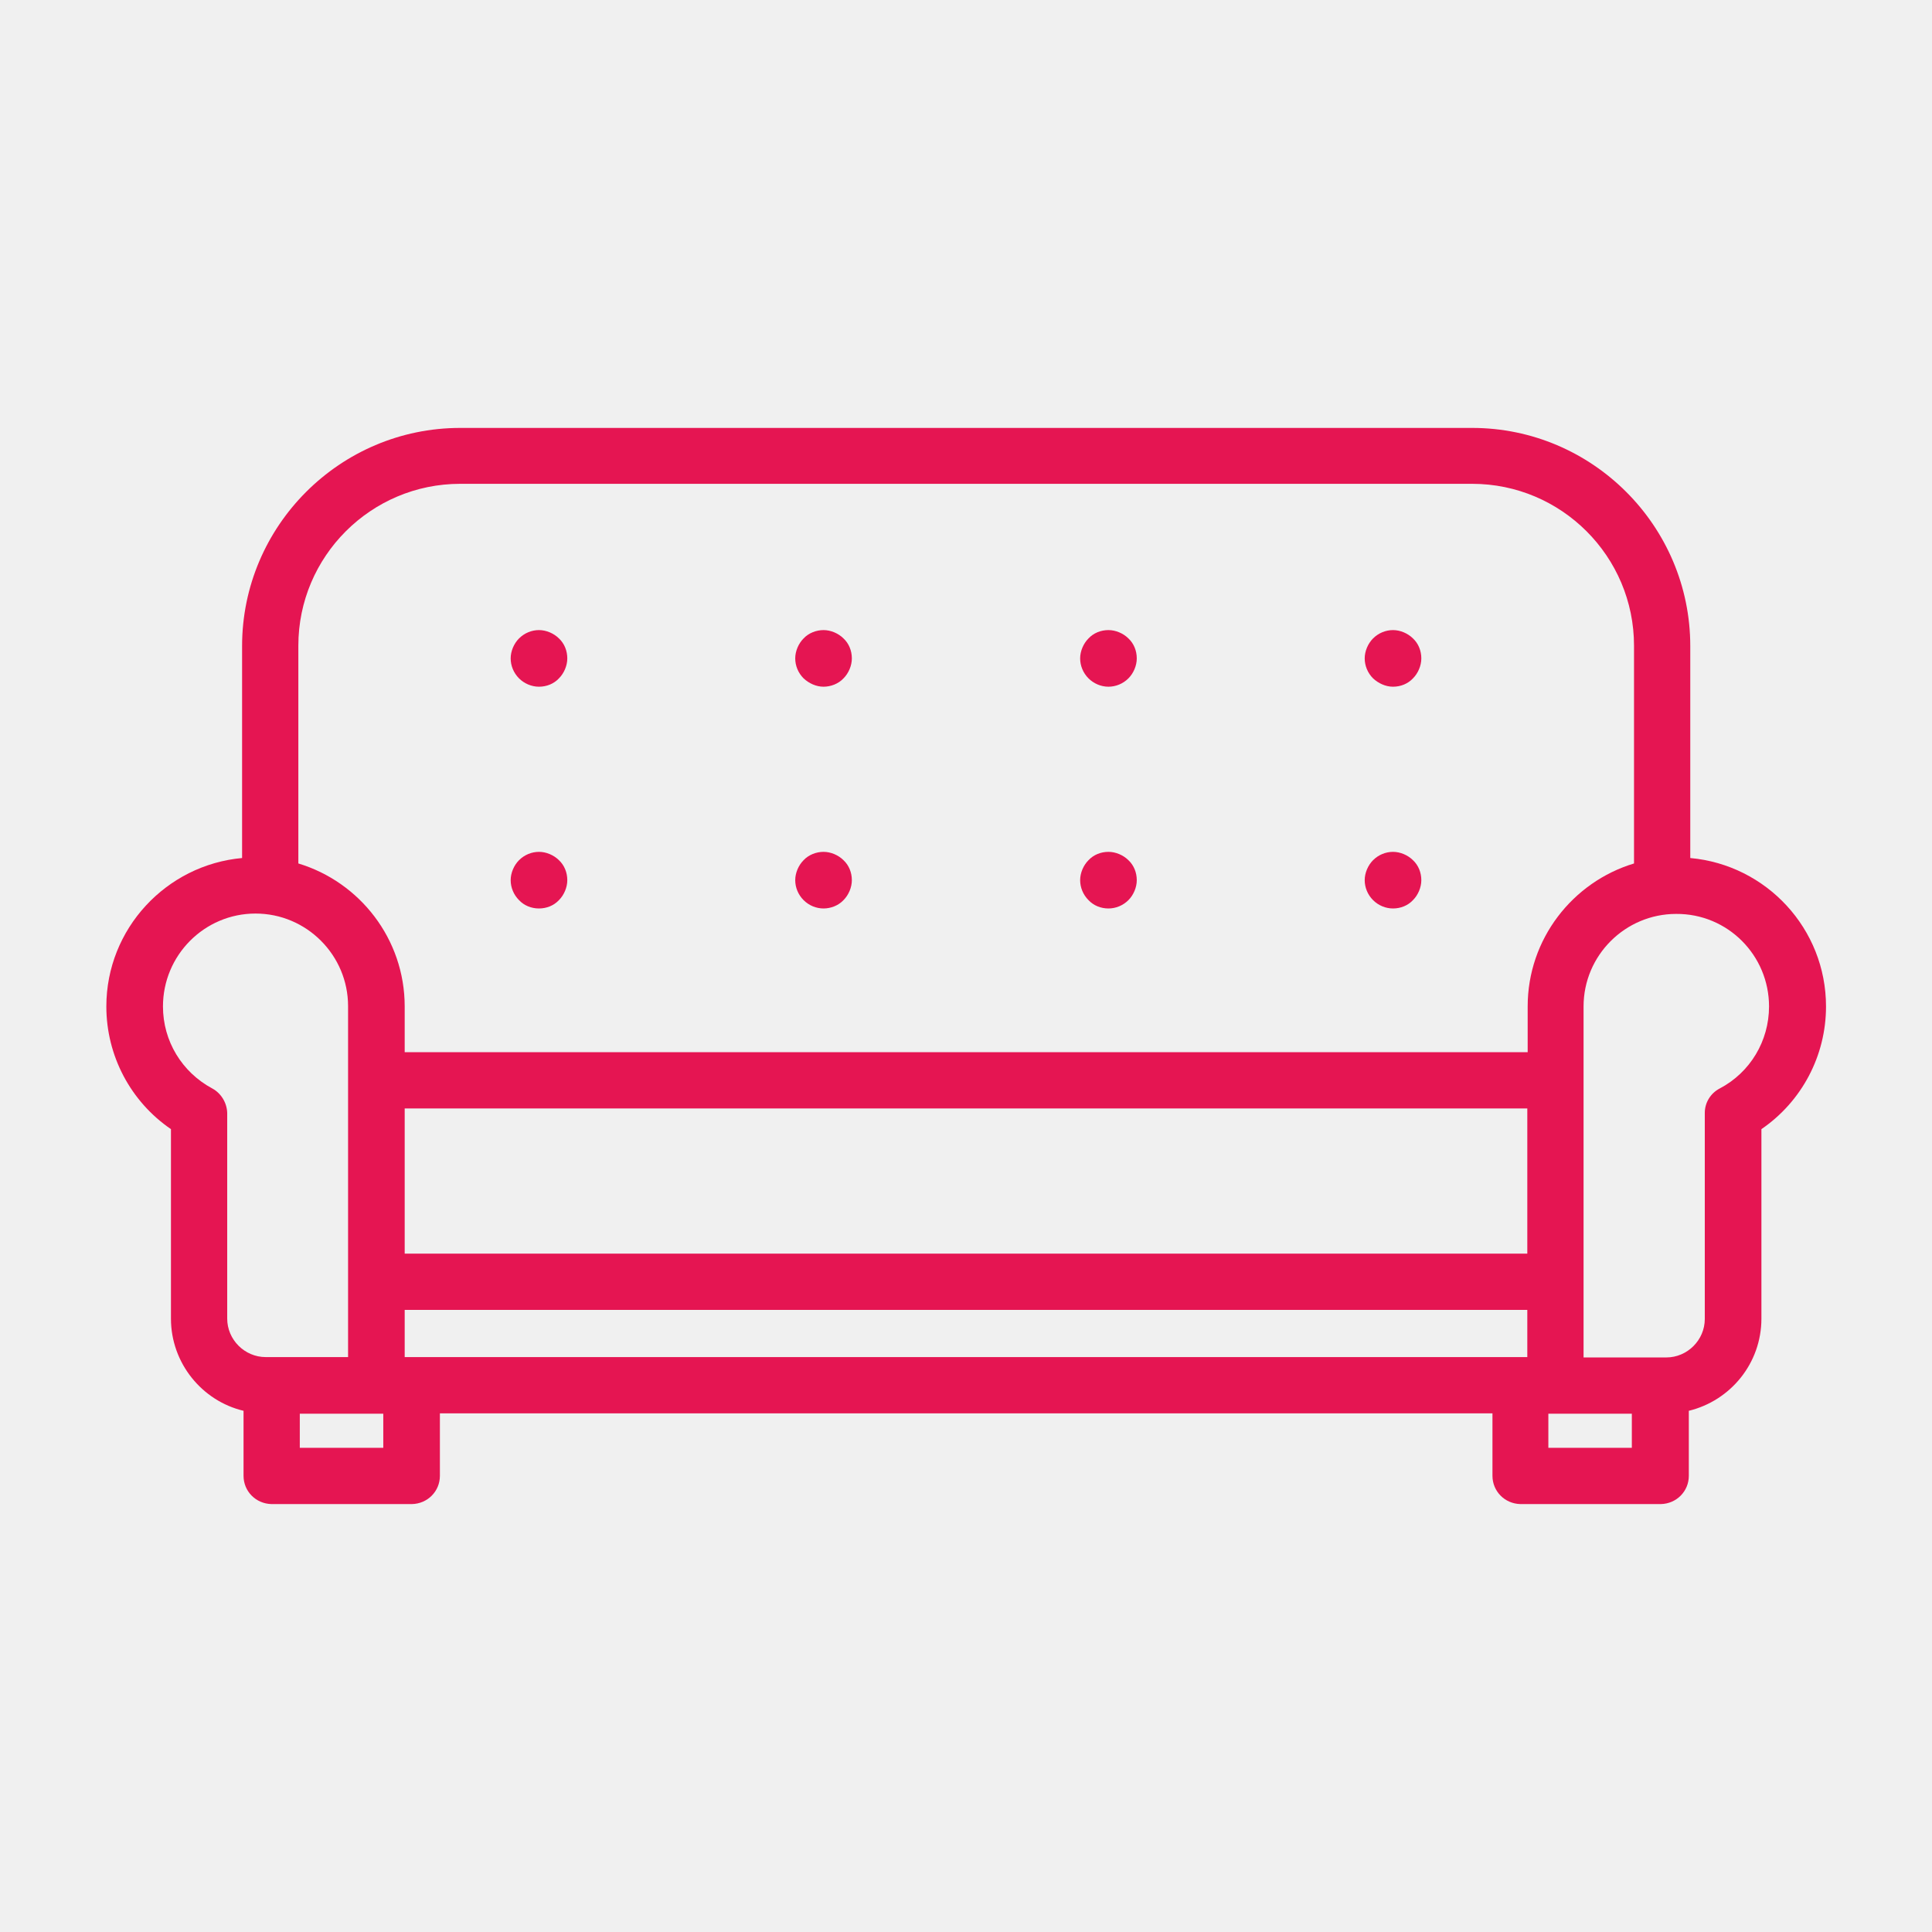
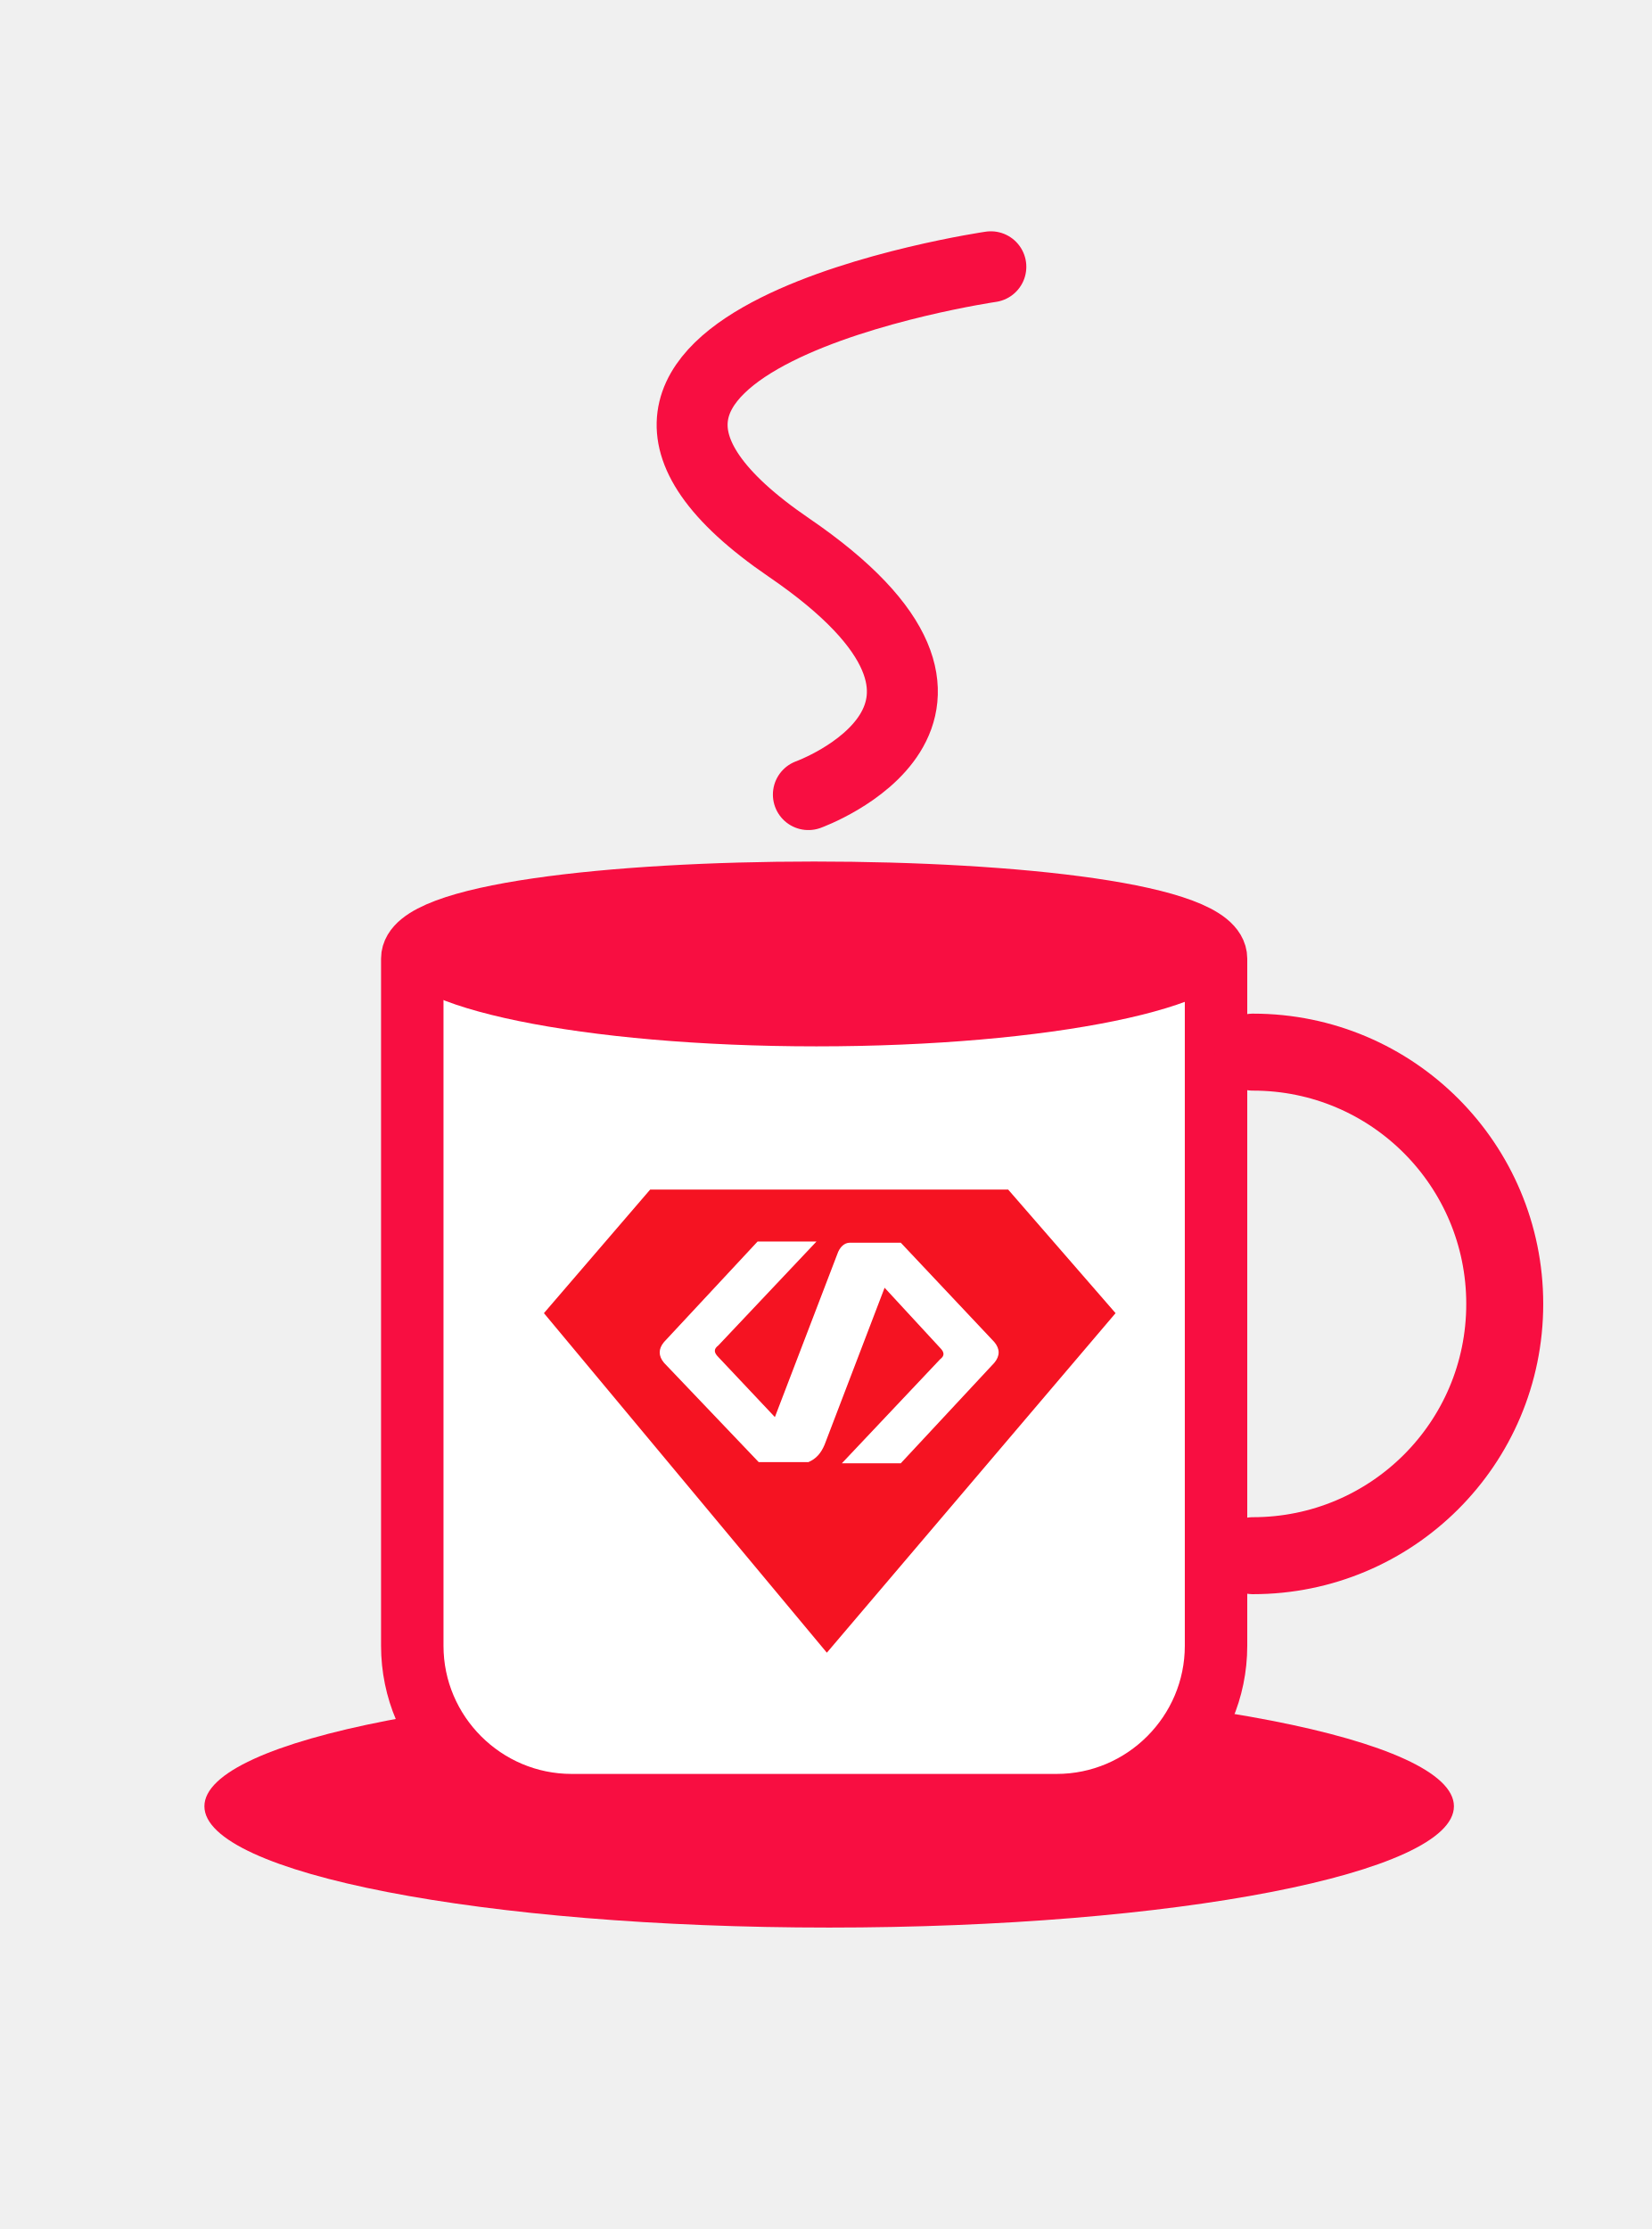
- <svg xmlns="http://www.w3.org/2000/svg" version="1.1" baseProfile="tiny" id="Capa_1" x="0px" y="0px" viewBox="-31 154.6 532.3 532.3" xml:space="preserve">
-   <g>
-     <rect x="80.5" y="460" fill="none" width="309.3" height="40" />
-     <polygon fill="none" points="80.5,528.5 82.4,528.5 387.9,528.5 389.8,528.5 389.8,515.5 80.5,515.5  " />
-     <polygon fill="none" points="395.7,544.1 395.7,553.5 418.6,553.5 418.6,544.1 397.6,544.1  " />
-     <path fill="none" d="M405.4,431.9v96.7h21.1h1.7c5.8,0,10.6-4.8,10.6-10.6v-56.2c0-0.2,0-0.4,0-0.6c0.1-2.8,1.7-5.3,4.1-6.7   c8.4-4.4,13.6-13.1,13.6-22.6c0-14.1-11.5-25.5-25.5-25.5C416.8,406.3,405.4,417.8,405.4,431.9z" />
-     <polygon fill="none" points="51.7,544.1 51.7,553.5 74.6,553.5 74.6,544.1 72.7,544.1  " />
-     <path fill="none" d="M80.5,431.9v12.6h309.3v-12.6c0-18.6,12.4-34.3,29.3-39.4v-60c0-24.6-20-44.6-44.6-44.6H95.8   c-24.6,0-44.6,20-44.6,44.6v60C68.1,397.6,80.5,413.3,80.5,431.9z M347.3,330.5c1.4-1.4,3.5-2.3,5.5-2.3c2.1,0,4.1,0.8,5.5,2.3   c1.4,1.4,2.3,3.5,2.3,5.5c0,2-0.8,4-2.3,5.5c-1.4,1.4-3.5,2.3-5.5,2.3c-2,0-4-0.8-5.5-2.3c-1.4-1.4-2.3-3.5-2.3-5.5   C345,333.9,345.9,331.9,347.3,330.5z M347.3,391.6c1.4-1.4,3.5-2.3,5.5-2.3c2.1,0,4.1,0.8,5.5,2.3c1.4,1.4,2.3,3.5,2.3,5.5   c0,2-0.8,4-2.3,5.5c-1.4,1.4-3.5,2.3-5.5,2.3c-2,0-4-0.8-5.5-2.3c-1.4-1.4-2.3-3.5-2.3-5.5C345,395.1,345.9,393.1,347.3,391.6z    M268.9,330.5c1.4-1.4,3.5-2.3,5.5-2.3c2,0,4,0.8,5.5,2.3c1.4,1.4,2.3,3.5,2.3,5.5c0,2-0.8,4-2.3,5.5c-1.4,1.4-3.5,2.3-5.5,2.3   c-2.1,0-4.1-0.8-5.5-2.3c-1.4-1.4-2.3-3.5-2.3-5.5C266.6,333.9,267.4,331.9,268.9,330.5z M268.9,391.6c1.4-1.4,3.5-2.3,5.5-2.3   c2,0,4,0.8,5.5,2.3c1.4,1.4,2.3,3.5,2.3,5.5c0,2-0.8,4-2.3,5.5c-1.4,1.4-3.5,2.3-5.5,2.3c-2.1,0-4.1-0.8-5.5-2.3   c-1.4-1.4-2.3-3.5-2.3-5.5C266.6,395.1,267.4,393.1,268.9,391.6z M190.4,330.5c1.4-1.4,3.5-2.3,5.5-2.3s4.1,0.8,5.5,2.3   c1.4,1.4,2.3,3.5,2.3,5.5c0,2-0.8,4-2.3,5.5c-1.4,1.4-3.5,2.3-5.5,2.3s-4.1-0.8-5.5-2.3c-1.4-1.4-2.3-3.5-2.3-5.5   C188.2,333.9,189,331.9,190.4,330.5z M190.4,391.6c1.4-1.4,3.5-2.3,5.5-2.3s4.1,0.8,5.5,2.3c1.4,1.4,2.3,3.5,2.3,5.5   c0,2-0.8,4-2.3,5.5c-1.4,1.4-3.5,2.3-5.5,2.3s-4.1-0.8-5.5-2.3c-1.4-1.4-2.3-3.5-2.3-5.5C188.2,395.1,189,393.1,190.4,391.6z    M112,330.5c1.4-1.4,3.5-2.3,5.5-2.3c2.1,0,4.1,0.8,5.5,2.3c1.4,1.4,2.3,3.5,2.3,5.5c0,2-0.8,4-2.3,5.5c-1.4,1.4-3.5,2.3-5.5,2.3   c-2,0-4-0.8-5.5-2.3c-1.4-1.4-2.3-3.5-2.3-5.5C109.7,333.9,110.5,331.9,112,330.5z M112,391.6c1.4-1.4,3.5-2.3,5.5-2.3   c2.1,0,4.1,0.8,5.5,2.3c1.4,1.4,2.3,3.5,2.3,5.5c0,2-0.8,4-2.3,5.5c-1.4,1.4-3.5,2.3-5.5,2.3c-2,0-4-0.8-5.5-2.3   c-1.4-1.4-2.3-3.5-2.3-5.5C109.7,395.1,110.5,393.1,112,391.6z" />
-     <path fill="none" d="M27.5,454.5c2.5,1.3,4.1,3.9,4.1,6.7c0,0.1,0,0.3,0,0.4v56.3c0,5.8,4.8,10.6,10.6,10.6h1.7h21.1v-96.7   c0-14.1-11.5-25.5-25.5-25.5c-14.1,0-25.5,11.5-25.5,25.5C13.9,441.4,19.1,450,27.5,454.5z" />
-     <path fill="#E51552" d="M352.8,343.8c2.1,0,4.1-0.8,5.5-2.3c1.4-1.4,2.3-3.5,2.3-5.5c0-2.1-0.8-4.1-2.3-5.5   c-1.4-1.4-3.5-2.3-5.5-2.3c-2,0-4,0.8-5.5,2.3c-1.4,1.4-2.3,3.5-2.3,5.5c0,2,0.8,4,2.3,5.5C348.8,342.9,350.8,343.8,352.8,343.8z" />
-     <path fill="#E51552" d="M274.4,343.8c2,0,4-0.8,5.5-2.3c1.4-1.4,2.3-3.5,2.3-5.5c0-2.1-0.8-4.1-2.3-5.5c-1.4-1.4-3.5-2.3-5.5-2.3   c-2.1,0-4.1,0.8-5.5,2.3c-1.4,1.4-2.3,3.5-2.3,5.5c0,2,0.8,4,2.3,5.5C270.3,342.9,272.3,343.8,274.4,343.8z" />
-     <path fill="#E51552" d="M117.5,343.8c2.1,0,4.1-0.8,5.5-2.3c1.4-1.4,2.3-3.5,2.3-5.5c0-2.1-0.8-4.1-2.3-5.5   c-1.4-1.4-3.5-2.3-5.5-2.3c-2,0-4,0.8-5.5,2.3c-1.4,1.4-2.3,3.5-2.3,5.5c0,2,0.8,4,2.3,5.5C113.4,342.9,115.4,343.8,117.5,343.8z" />
-     <path fill="#E51552" d="M195.9,343.8c2,0,4.1-0.8,5.5-2.3c1.4-1.4,2.3-3.5,2.3-5.5c0-2.1-0.8-4.1-2.3-5.5c-1.4-1.4-3.5-2.3-5.5-2.3   s-4.1,0.8-5.5,2.3c-1.4,1.4-2.3,3.5-2.3,5.5c0,2,0.8,4,2.3,5.5C191.9,342.9,193.9,343.8,195.9,343.8z" />
-     <path fill="#E51552" d="M352.8,404.9c2.1,0,4.1-0.8,5.5-2.3c1.4-1.4,2.3-3.5,2.3-5.5c0-2.1-0.8-4.1-2.3-5.5   c-1.4-1.4-3.5-2.3-5.5-2.3c-2,0-4,0.8-5.5,2.3c-1.4,1.4-2.3,3.5-2.3,5.5c0,2,0.8,4,2.3,5.5C348.8,404.1,350.8,404.9,352.8,404.9z" />
-     <path fill="#E51552" d="M274.4,404.9c2,0,4-0.8,5.5-2.3c1.4-1.4,2.3-3.5,2.3-5.5c0-2.1-0.8-4.1-2.3-5.5c-1.4-1.4-3.5-2.3-5.5-2.3   c-2.1,0-4.1,0.8-5.5,2.3c-1.4,1.4-2.3,3.5-2.3,5.5c0,2,0.8,4,2.3,5.5C270.3,404.1,272.3,404.9,274.4,404.9z" />
-     <path fill="#E51552" d="M117.5,404.9c2.1,0,4.1-0.8,5.5-2.3c1.4-1.4,2.3-3.5,2.3-5.5c0-2.1-0.8-4.1-2.3-5.5   c-1.4-1.4-3.5-2.3-5.5-2.3c-2,0-4,0.8-5.5,2.3c-1.4,1.4-2.3,3.5-2.3,5.5c0,2,0.8,4,2.3,5.5C113.4,404.1,115.4,404.9,117.5,404.9z" />
-     <path fill="#E51552" d="M195.9,404.9c2,0,4.1-0.8,5.5-2.3c1.4-1.4,2.3-3.5,2.3-5.5c0-2.1-0.8-4.1-2.3-5.5c-1.4-1.4-3.5-2.3-5.5-2.3   s-4.1,0.8-5.5,2.3c-1.4,1.4-2.3,3.5-2.3,5.5c0,2,0.8,4,2.3,5.5C191.9,404.1,193.9,404.9,195.9,404.9z" />
-     <path fill="#E51552" d="M16.1,465.7v52.2c0,12.3,8.6,22.7,20,25.4v17.9c0,4.3,3.4,7.7,7.7,7.8h38.7c4.3-0.1,7.7-3.5,7.7-7.8v-17.2   h290v17.2c0,4.3,3.4,7.7,7.7,7.8h38.7c4.3-0.1,7.7-3.5,7.7-7.8v-17.9c11.5-2.8,20-13.1,20-25.4v-52.2c11.1-7.6,17.8-20.2,17.8-33.8   c0-21.4-16.4-39-37.4-40.9v-58.4c0-33.1-27-60.1-60.1-60.1H95.8c-33.1,0-60.1,27-60.1,60.1V391c-20.9,1.9-37.4,19.5-37.4,40.9   C-1.7,445.5,5,458.1,16.1,465.7z M74.6,553.5h-23v-9.4h21.1h1.9V553.5z M389.8,528.5h-1.9H82.4h-1.9v-13h309.3V528.5z M389.8,500   H80.5v-40h309.3V500z M418.6,553.5h-23v-9.4h1.9h21.1V553.5z M456.4,431.9c0,9.5-5.2,18.2-13.6,22.6c-2.5,1.3-4.1,3.9-4.1,6.7   c0,0.2,0,0.4,0,0.6v56.2c0,5.8-4.8,10.6-10.6,10.6h-1.7h-21.1v-96.7c0-14.1,11.5-25.5,25.5-25.5C445,406.3,456.4,417.8,456.4,431.9   z M51.2,332.5c0-24.6,20-44.6,44.6-44.6h278.8c24.6,0,44.6,20,44.6,44.6v60c-16.9,5.1-29.3,20.8-29.3,39.4v12.6H80.5v-12.6   c0-18.6-12.4-34.3-29.3-39.4V332.5z M39.4,406.3c14.1,0,25.5,11.5,25.5,25.5v96.7H43.9h-1.7c-5.8,0-10.6-4.8-10.6-10.6v-56.3   c0-0.1,0-0.3,0-0.4c-0.1-2.8-1.7-5.4-4.1-6.7c-8.4-4.5-13.6-13.1-13.6-22.6C13.9,417.8,25.3,406.3,39.4,406.3z" />
+ <svg xmlns="http://www.w3.org/2000/svg" version="1.1" id="Capa_1" x="0px" y="0px" viewBox="0 0 143 193" style="enable-background:new 0 0 143 193;" xml:space="preserve">
+   <style type="text/css">
+ 	.st0{display:none;}
+ 	.st1{display:inline;}
+ 	.st2{fill:none;stroke:#F80E41;stroke-width:4.572;stroke-linecap:round;stroke-linejoin:round;stroke-miterlimit:3.864;}
+ 	.st3{fill:#F80E41;}
+ 	.st4{fill:#FFFFFF;}
+ 	.st5{fill:none;stroke:#FFFFFF;stroke-width:4.572;stroke-linecap:round;stroke-linejoin:round;stroke-miterlimit:3.864;}
+ 	
+ 		.st6{display:inline;fill:none;stroke:#F80E41;stroke-width:3.969;stroke-linecap:round;stroke-linejoin:round;stroke-miterlimit:2;}
+ 	
+ 		.st7{display:inline;fill:none;stroke:#F80E41;stroke-width:2.835;stroke-linecap:round;stroke-linejoin:round;stroke-miterlimit:2;}
+ 	.st8{display:inline;fill:#F80E41;}
+ 	.st9{display:inline;fill:#FFFFFF;}
+ 	.st10{fill:none;stroke:#F80E41;stroke-width:3.969;stroke-linecap:round;stroke-linejoin:round;stroke-miterlimit:2;}
+ 	.st11{fill:none;stroke:#F80E41;stroke-width:2.835;stroke-linecap:round;stroke-linejoin:round;stroke-miterlimit:2;}
+ 	.st12{fill:none;stroke:#F80E41;stroke-width:3.969;stroke-linecap:round;stroke-linejoin:round;stroke-miterlimit:3.864;}
+ 	.st13{fill:none;stroke:#F80E41;stroke-width:2.268;stroke-linecap:round;stroke-linejoin:round;stroke-miterlimit:2;}
+ 	.st14{fill:none;stroke:#F80E41;stroke-width:1.921;stroke-linecap:round;stroke-linejoin:round;stroke-miterlimit:2;}
+ 	.st15{fill:none;stroke:#F80E41;stroke-width:5.896;stroke-miterlimit:3.864;}
+ 	.st16{fill:none;stroke:#F80E41;stroke-width:5.896;stroke-linecap:round;stroke-linejoin:round;stroke-miterlimit:3.864;}
+ 	.st17{fill:none;stroke:#F80E41;stroke-width:4.49;stroke-miterlimit:3.864;}
+ 	.st18{fill:#F51322;}
+ 	.st19{fill:none;stroke:#F51322;stroke-width:3.707;stroke-linecap:round;stroke-linejoin:round;stroke-miterlimit:3.864;}
+ 	.st20{fill:none;stroke:#F80E41;stroke-width:5.407;stroke-linecap:round;stroke-linejoin:round;stroke-miterlimit:3.864;}
+ 	.st21{fill:none;stroke:#F80E41;stroke-width:6.665;stroke-linecap:round;stroke-linejoin:round;stroke-miterlimit:3.864;}
+ 	.st22{fill:none;stroke:#F80E41;stroke-width:6.145;stroke-linecap:round;stroke-linejoin:round;stroke-miterlimit:3.864;}
+ </style>
+   <g id="XMLID_2_" class="st0">
+     <g id="XMLID_14_" class="st1">
+       <g id="XMLID_40_">
+         <path id="XMLID_41_" class="st2" d="M54.1,137.1h32.7c18.8-30.1,21.9-83.5-15.6-111.8C37.3,52.1,31.4,94.1,54.1,137.1z" />
+       </g>
+       <g id="XMLID_38_">
+         <path id="XMLID_39_" class="st2" d="M41.6,104.1c2.9,9.2,5.9,18,9,26.4c-4.4,2.9-6.4,7.9-4.3,16.2     C26.8,132.9,25.3,118.7,41.6,104.1z" />
+       </g>
+       <g id="XMLID_36_">
+         <path id="XMLID_37_" class="st2" d="M100.5,104.1c-2.9,9.2-5.9,18-9,26.4c4.4,2.9,6.4,7.9,4.3,16.2     C115.3,132.9,116.8,118.7,100.5,104.1z" />
+       </g>
+       <g id="XMLID_29_">
+         <g id="XMLID_33_">
+           <circle id="XMLID_35_" class="st3" cx="71.7" cy="72.2" r="17.4" />
+           <path id="XMLID_34_" class="st3" d="M71.7,72.2" />
+         </g>
+         <g id="XMLID_30_">
+           <circle id="XMLID_32_" class="st2" cx="71.7" cy="72.2" r="17.4" />
+           <path id="XMLID_31_" class="st2" d="M71.7,72.2" />
+         </g>
+       </g>
+       <g id="XMLID_22_">
+         <g id="XMLID_26_">
+           <circle id="XMLID_28_" class="st4" cx="71.7" cy="72.2" r="7.3" />
+           <path id="XMLID_27_" class="st4" d="M71.7,72.2" />
+         </g>
+         <g id="XMLID_23_">
+           <circle id="XMLID_25_" class="st5" cx="71.7" cy="72.2" r="7.3" />
+           <path id="XMLID_24_" class="st5" d="M71.7,72.2" />
+         </g>
+       </g>
+       <g id="XMLID_20_">
+         <line id="XMLID_21_" class="st2" x1="48.2" y1="122.3" x2="94.5" y2="122.3" />
+       </g>
+       <g id="XMLID_18_">
+         <line id="XMLID_19_" class="st2" x1="56.8" y1="40.1" x2="85" y2="40.1" />
+       </g>
+       <g id="XMLID_15_">
+         <path id="XMLID_17_" class="st4" d="M69.5,103.3h2.9c6,10.9,6.6,25.8,0,43.4h-2.7C62.9,131.5,62.8,117,69.5,103.3z" />
+         <path id="XMLID_16_" class="st2" d="M69.5,103.3h2.9c6,10.9,6.6,25.8,0,43.4h-2.7C62.9,131.5,62.8,117,69.5,103.3z" />
+       </g>
+     </g>
+     <g id="XMLID_9_" class="st1">
+       <g id="XMLID_12_">
+         <path id="XMLID_13_" class="st2" d="M60,139.2l0.1,17.7c-7.3,0-13.9,2.9-18.7,7.7c-3.1-5.2-8.8-8.7-15.3-8.7     c-9.8,0-17.8,8-17.8,17.8" />
+       </g>
+       <g id="XMLID_10_">
+         <path id="XMLID_11_" class="st2" d="M82.1,139.2l-0.1,17.7c7.3,0,13.9,2.9,18.7,7.7c3.1-5.2,8.8-8.7,15.3-8.7     c9.8,0,17.8,8,17.8,17.8" />
+       </g>
+     </g>
+     <g id="XMLID_7_" class="st1">
+       <polygon id="XMLID_8_" class="st3" points="57.3,40.4 84.3,40.4 71.4,25   " />
+     </g>
+     <g id="XMLID_5_" class="st1">
+       <polygon id="XMLID_6_" class="st3" points="48.7,122.9 54.2,136.7 65,136.7 64.1,122.6   " />
+     </g>
+     <g id="XMLID_3_" class="st1">
+       <polygon id="XMLID_4_" class="st3" points="92.5,122.9 87,136.7 76.2,136.7 77.1,122.6   " />
+     </g>
+   </g>
+   <g id="XMLID_93_" class="st0">
+     <g id="XMLID_116_" class="st1">
+       <path id="XMLID_117_" class="st2" d="M120.9,107c0,27.8-22.8,50.4-50.9,50.4S19.1,134.8,19.1,107c0-27.8,22.8-50.4,50.9-50.4    S120.9,79.2,120.9,107z" />
+     </g>
+     <g id="XMLID_113_" class="st1">
+       <g id="XMLID_114_">
+         <path id="XMLID_115_" class="st2" d="M80.2,44c0,1.2-1,2.2-2.2,2.2H62c-1.2,0-2.2-1-2.2-2.2l0-10.3c0-1.2,1-2.2,2.2-2.2l16.1,0     c1.2,0,2.2,1,2.2,2.2L80.2,44z" />
+       </g>
+     </g>
+     <g id="XMLID_106_" class="st1">
+       <g id="XMLID_110_">
+         <g id="XMLID_111_">
+           <path id="XMLID_112_" class="st2" d="M33.9,62.7l-3.7-5.3c-0.4-0.6-0.3-1.5,0.4-1.9l8.3-5.6c0.6-0.4,1.5-0.3,1.9,0.4l3.7,5.3" />
+         </g>
+       </g>
+       <g id="XMLID_107_">
+         <g id="XMLID_108_">
+           <path id="XMLID_109_" class="st2" d="M106.1,62.7l3.7-5.3c0.4-0.6,0.3-1.5-0.4-1.9l-8.3-5.6c-0.6-0.4-1.5-0.3-1.9,0.4l-3.7,5.3" />
+         </g>
+       </g>
+     </g>
+     <g id="XMLID_104_" class="st1">
+       <line id="XMLID_105_" class="st2" x1="70" y1="54.7" x2="70" y2="46.9" />
+     </g>
+     <g id="XMLID_101_" class="st1">
+       <path id="XMLID_103_" class="st3" d="M106.8,112.9l0-10.4l-9.2-0.8c-0.6-3.4-1.9-6.6-3.6-9.5l6.1-7.3l-7.3-7.4l-7,6    c-2.8-1.9-5.9-3.3-9.2-4.1l-0.8-9.5H65.5l-0.8,9.3c-3.4,0.6-6.5,1.9-9.4,3.6l-7.2-6.2L40.8,84l5.9,7.1c-1.9,2.8-3.3,5.9-4.1,9.3    l-9.5,0.8l0,10.4l9.2,0.8c0.6,3.4,1.9,6.6,3.6,9.5l-6.1,7.3l7.3,7.4l7-6c2.8,1.9,5.9,3.3,9.2,4.1l0.8,9.5l10.3,0l0.8-9.3    c3.4-0.6,6.5-1.9,9.4-3.7l7.2,6.2l7.3-7.4l-5.9-7.1c1.9-2.8,3.3-5.9,4.1-9.3L106.8,112.9z" />
+       <path id="XMLID_102_" class="st2" d="M106.8,112.9l0-10.4l-9.2-0.8c-0.6-3.4-1.9-6.6-3.6-9.5l6.1-7.3l-7.3-7.4l-7,6    c-2.8-1.9-5.9-3.3-9.2-4.1l-0.8-9.5H65.5l-0.8,9.3c-3.4,0.6-6.5,1.9-9.4,3.6l-7.2-6.2L40.8,84l5.9,7.1c-1.9,2.8-3.3,5.9-4.1,9.3    l-9.5,0.8l0,10.4l9.2,0.8c0.6,3.4,1.9,6.6,3.6,9.5l-6.1,7.3l7.3,7.4l7-6c2.8,1.9,5.9,3.3,9.2,4.1l0.8,9.5l10.3,0l0.8-9.3    c3.4-0.6,6.5-1.9,9.4-3.7l7.2,6.2l7.3-7.4l-5.9-7.1c1.9-2.8,3.3-5.9,4.1-9.3L106.8,112.9z" />
+     </g>
+     <g id="XMLID_99_" class="st1">
+       <polyline id="XMLID_100_" class="st5" points="68.2,97.4 68.2,107.9 73.6,113   " />
+     </g>
+     <g id="XMLID_94_" class="st1">
+       <g id="XMLID_97_">
+         <path id="XMLID_98_" class="st5" d="M53,102.6c1.6-8,8.6-14.1,17-14.1c8.8,0,16.1,6.6,17.2,15.2" />
+       </g>
+       <g id="XMLID_95_">
+         <path id="XMLID_96_" class="st5" d="M87.4,109.8c-1.6,8-8.6,14.1-17,14.1c-8.8,0-16.1-6.6-17.2-15.2" />
+       </g>
+     </g>
+   </g>
+   <g id="XMLID_118_" class="st0">
+     <g id="XMLID_146_" class="st1">
+       <path id="XMLID_148_" class="st4" d="M124.5,107.1v-18h-9c-1-4.3-2.7-8-4.9-11.7l5.8-6.7L105,59l-6.9,5.6c-3.6-2.3-7.6-4-11.8-5    l-0.1-8.8H70.5v96.8h15.8l0.1-10.2c4.2-1,8.2-2.7,11.8-5l6.9,6.4l11.4-11.6l-5.8-7.5c2.2-3.7,4-8.2,4.9-12.5L124.5,107.1z" />
+       <path id="XMLID_147_" class="st2" d="M124.5,107.1v-18h-9c-1-4.3-2.7-8-4.9-11.7l5.8-6.7L105,59l-6.9,5.6c-3.6-2.3-7.6-4-11.8-5    l-0.1-8.8H70.5v96.8h15.8l0.1-10.2c4.2-1,8.2-2.7,11.8-5l6.9,6.4l11.4-11.6l-5.8-7.5c2.2-3.7,4-8.2,4.9-12.5L124.5,107.1z" />
+     </g>
+     <g id="XMLID_144_" class="st1">
+       <path id="XMLID_145_" class="st3" d="M70.5,147.6h15.8l0.1-10.2c4.2-1,8.2-2.7,11.8-5l6.9,6.4l11.4-11.6l-5.8-7.5    c2.2-3.7,4-8.2,4.9-12.5l9,0v-18h-9c-1-4.3-2.7-8-4.9-11.7l5.8-6.7L105,59l-6.9,5.6c-3.6-2.3-7.6-4-11.8-5l-0.1-8.8H70.5V147.6z" />
+     </g>
+     <g id="XMLID_142_" class="st1">
+       <line id="XMLID_143_" class="st2" x1="70.5" y1="41.8" x2="70.5" y2="156.6" />
+     </g>
+     <g id="XMLID_140_" class="st1">
+       <path id="XMLID_141_" class="st5" d="M72.7,109.3h3.9c6.6,0,11.9-5,11.9-11.3c0-6.2-5.3-11.3-11.9-11.3h-3.9" />
+     </g>
+     <g id="XMLID_137_" class="st1">
+       <path id="XMLID_139_" class="st4" d="M56.9,50.8c-7-0.5-14.8,3.6-16.7,9.5c-8.9-0.3-16,6.9-16,16.4c0,0.7,0.1,1.5,0.1,2.2    c-6.5,2.4-11.1,9.7-11.1,18.7c0,5.7,1.9,11,4.9,15c-0.5,2.1-0.7,4.3-0.4,6.6c1.2,9.7,9.4,17.2,18.5,16.8    c2.4,6.2,8.9,11.5,16.6,11.5c12,0,17.6-6.7,17.6-6.7V57.6C70.5,57.6,65.5,51.4,56.9,50.8z" />
+       <path id="XMLID_138_" class="st2" d="M56.9,50.8c-7-0.5-14.8,3.6-16.7,9.5c-8.9-0.3-16,6.9-16,16.4c0,0.7,0.1,1.5,0.1,2.2    c-6.5,2.4-11.1,9.7-11.1,18.7c0,5.7,1.9,11,4.9,15c-0.5,2.1-0.7,4.3-0.4,6.6c1.2,9.7,9.4,17.2,18.5,16.8    c2.4,6.2,8.9,11.5,16.6,11.5c12,0,17.6-6.7,17.6-6.7V57.6C70.5,57.6,65.5,51.4,56.9,50.8z" />
+     </g>
+     <g id="XMLID_135_" class="st1">
+       <path id="XMLID_136_" class="st2" d="M55,79.7c-8.5-0.6-15.4-7.5-15.4-15.4c0-1.4,0.2-2.8,0.6-4.1" />
+     </g>
+     <g id="XMLID_133_" class="st1">
+       <path id="XMLID_134_" class="st2" d="M35.2,98.3c4.8,3,10.4,1,14.4-3.2c5.1-5.3,13.5-6.9,18.5-1c0.9,1.1,1.7,2.2,2.2,3.5" />
+     </g>
+     <g id="XMLID_131_" class="st1">
+       <path id="XMLID_132_" class="st2" d="M70.3,71.2c-6.8,1-12.9-3.3-15.2-9.5" />
+     </g>
+     <g id="XMLID_129_" class="st1">
+       <path id="XMLID_130_" class="st2" d="M70.3,125.3c-6.8-1.8-12.9,1.6-15.2,7.5" />
+     </g>
+     <g id="XMLID_127_" class="st1">
+       <path id="XMLID_128_" class="st2" d="M39.2,121.5c-3.9-1.2-7.7-4-7.7-7.7" />
+     </g>
+     <g id="XMLID_125_" class="st1">
+       <path id="XMLID_126_" class="st2" d="M37.4,138.6c-1.4-2.3-2.2-4.9-2.2-7.6c0-7.9,6.6-14.4,15.4-14.4c1.1,0,1.8-0.9,1.8-1.9    c0-0.9,0,0.4,0,0c0-5.9,5.5-7.9,9-7.7" />
+     </g>
+     <g id="XMLID_123_" class="st1">
+       <path id="XMLID_124_" class="st2" d="M26.4,90.2c4.3,0.3,7.7,3.7,7.7,7.7c0,4-3.4,7-7.7,6.7" />
+     </g>
+     <g id="XMLID_121_" class="st1">
+       <path id="XMLID_122_" class="st2" d="M36.7,84c0-4.7,4.1-8.2,9.1-7.9" />
+     </g>
+     <g id="XMLID_119_" class="st1">
+       <path id="XMLID_120_" class="st5" d="M77.7,71.5c14.7,0,26.6,11.9,26.6,26.6c0,14.7-11.9,26.6-26.6,26.6" />
+     </g>
+   </g>
+   <g id="XMLID_149_" class="st0">
+     <polyline id="XMLID_215_" class="st6" points="84.5,66.7 84.5,73.6 74.9,83.8 65.3,73.6 65.3,67.4  " />
+     <polyline id="XMLID_214_" class="st6" points="65.3,125.5 65.3,118.5 74.9,108.4 84.5,118.5 84.5,124.8  " />
+     <path id="XMLID_213_" class="st6" d="M22,88.4V73.1c0-6.3,4.5-11.5,10-11.5h7.5" />
+     <path id="XMLID_212_" class="st6" d="M41.5,134.8H32c-5.5,0-10-5.1-10-11.5v-15.3" />
+     <polyline id="XMLID_211_" class="st6" points="15.5,88.6 22.5,88.6 32.7,98.2 22.5,107.9 16.3,107.9  " />
+     <path id="XMLID_210_" class="st6" d="M-16.9,75.7c-0.3-0.8-0.4-1.7-0.4-2.5c0-4.1,3.3-7.4,7.3-7.4c4,0,7.3,3.3,7.3,7.4" />
+     <path id="XMLID_209_" class="st6" d="M-2.7,124c0,4.1-3.3,7.4-7.3,7.4c-4,0-7.3-3.3-7.3-7.4" />
+     <path id="XMLID_208_" class="st6" d="M-17.1,75.4h10.4c13.3,0,24,10.9,24,24.3l0,0c0,13.4-10.8,24.3-24,24.3h-10.4" />
+     <path id="XMLID_207_" class="st7" d="M6.7,106.1c1.9-4.9,1.5-10.2-0.8-14.5" />
+     <path id="XMLID_206_" class="st6" d="M-32.9,108.1c5.8,2.1,11,6.3,14.1,12.3c0.8,1.6,1.4,2.8,2,4.7" />
+     <path id="XMLID_205_" class="st6" d="M-17.2,75.2c0.6,10.5-2.8,23.2-13.4,28.2l-2.6,1.2" />
+     <polyline id="XMLID_204_" class="st7" points="-1.6,96.5 -1.6,101.2 -10.9,101.2  " />
+     <path id="XMLID_203_" class="st7" d="M-8.4,117c-2.6,0-4.7-2.1-4.7-4.7c0-2.6,2.1-4.7,4.7-4.7" />
+     <path id="XMLID_202_" class="st7" d="M-8.4,94c-2.6,0-4.7-2.1-4.7-4.7c0-2.6,2.1-4.7,4.7-4.7" />
+     <path id="XMLID_201_" class="st6" d="M-39.2,80.6" />
+     <path id="XMLID_200_" class="st6" d="M128.4,88.4V73.1c0-6.3-4.5-11.5-10-11.5h-9.5" />
+     <path id="XMLID_199_" class="st6" d="M107.5,134.8h10.8c5.5,0,10-5.1,10-11.5v-15.3" />
+     <polyline id="XMLID_198_" class="st6" points="134.8,88.6 127.8,88.6 117.6,98.2 127.8,107.9 134.1,107.9  " />
+     <path id="XMLID_197_" class="st6" d="M167.2,75.7c0.3-0.8,0.4-1.7,0.4-2.5c0-4.1-3.3-7.4-7.3-7.4c-4,0-7.3,3.3-7.3,7.4" />
+     <path id="XMLID_196_" class="st6" d="M153,124c0,4.1,3.3,7.4,7.3,7.4c4,0,7.3-3.3,7.3-7.4" />
+     <path id="XMLID_195_" class="st6" d="M167.4,75.4H157c-13.3,0-24,10.9-24,24.3l0,0c0,13.4,10.8,24.3,24,24.3h10.4" />
+     <path id="XMLID_194_" class="st7" d="M143.6,106.1c-1.9-4.9-1.5-10.2,0.8-14.5" />
+     <path id="XMLID_193_" class="st6" d="M183.3,108.1c-5.8,2.1-11,6.3-14.1,12.3c-0.8,1.6-1.4,2.8-2,4.7" />
+     <path id="XMLID_192_" class="st6" d="M167.5,75.2c-0.6,10.5,2.8,23.2,13.4,28.2l2.6,1.2" />
+     <polyline id="XMLID_191_" class="st7" points="152,96.5 152,101.2 161.2,101.2  " />
+     <path id="XMLID_190_" class="st7" d="M158.7,117c2.6,0,4.7-2.1,4.7-4.7c0-2.6-2.1-4.7-4.7-4.7" />
+     <path id="XMLID_189_" class="st7" d="M158.7,94c2.6,0,4.7-2.1,4.7-4.7c0-2.6-2.1-4.7-4.7-4.7" />
+     <path id="XMLID_188_" class="st6" d="M189.6,80.6" />
+     <path id="XMLID_187_" class="st6" d="M-18.7,126.4c-14.9,0-26.9-12-26.9-26.9s12-26.9,26.9-26.9" />
+     <path id="XMLID_186_" class="st6" d="M169,72.6c14.9,0,26.8,12,26.8,26.9s-12,26.9-26.9,26.9" />
+     <path id="XMLID_185_" class="st8" d="M84.8,73.1h15.3c6.3,0,11.5,4.5,11.5,10v12.5l0,13.4c0,5.5-5.1,10-11.5,10H84.8l-10.1-12   l-9.6,12H49.8c-6.3,0-11.5-4.5-11.5-10l0-13.4V83.1c0-5.5,5.1-10,11.5-10H65l10.2,11L84.8,73.1z" />
+     <path id="XMLID_184_" class="st9" d="M90.1,95.4c0.5,0.6,0.5,1.2,0,1.8l-8.1,8.7h-5.1l8.5-9c0.4-0.3,0.4-0.6,0-1l-4.8-5.2   l-5.2,13.6c-0.3,0.7-0.7,1.2-1.4,1.5h-4.3l-8.2-8.6c-0.5-0.6-0.5-1.2,0-1.8l8.1-8.7h5.1l-8.5,9c-0.4,0.3-0.4,0.6,0,1l4.9,5.2   l5.4-14.1c0.2-0.6,0.6-1,1.1-1H82h0.1L90.1,95.4z" />
+     <g id="XMLID_167_" class="st1">
+       <path id="XMLID_183_" class="st10" d="M97.4,34.2c0.8-0.3,1.7-0.4,2.5-0.4c4.1,0,7.4,3.3,7.4,7.3c0,4-3.3,7.3-7.4,7.3" />
+       <path id="XMLID_182_" class="st10" d="M49.1,48.4c-4.1,0-7.4-3.3-7.4-7.3c0-4,3.3-7.3,7.4-7.3" />
+       <path id="XMLID_181_" class="st10" d="M97.7,34v10.4c0,13.3-10.9,24-24.3,24l0,0c-13.4,0-24.3-10.8-24.3-24V34" />
+       <path id="XMLID_180_" class="st11" d="M67.1,57.8c4.9,1.9,10.2,1.5,14.5-0.8" />
+       <path id="XMLID_179_" class="st11" d="M56.1,45.7c0-2.6,2.1-4.7,4.7-4.7c2.6,0,4.7,2.1,4.7,4.7" />
+       <path id="XMLID_178_" class="st11" d="M79.2,45.7c0-2.6,2.1-4.7,4.7-4.7c2.6,0,4.7,2.1,4.7,4.7" />
+       <path id="XMLID_177_" class="st10" d="M92.6,11.9" />
+       <path id="XMLID_176_" class="st10" d="M45.1,32.3c0-14.9,12-26.9,26.9-26.9c14.9,0,26.9,12,26.9,26.9" />
+       <path id="XMLID_175_" class="st12" d="M44.1,48.8l-5,16.5c5.6,4.1,17,4.1,22,0" />
+       <line id="XMLID_174_" class="st12" x1="46.4" y1="31.7" x2="64.5" y2="31.7" />
+       <line id="XMLID_173_" class="st12" x1="64.7" y1="34.8" x2="64.7" y2="22.8" />
+       <line id="XMLID_172_" class="st12" x1="72.7" y1="36.8" x2="72.7" y2="18.8" />
+       <line id="XMLID_171_" class="st12" x1="81.7" y1="34.8" x2="81.7" y2="25.8" />
+       <path id="XMLID_170_" class="st12" d="M103.5,48.8l5,16.5c-5.6,4.1-17,4.1-22,0" />
+       <line id="XMLID_169_" class="st12" x1="82.4" y1="31.7" x2="98.5" y2="31.7" />
+       <path id="XMLID_168_" class="st13" d="M76.7,49.4c0,1.8-1.4,3.2-3.2,3.2s-3.2-1.4-3.2-3.2" />
+     </g>
+     <g id="XMLID_150_" class="st1">
+       <path id="XMLID_166_" class="st10" d="M51.2,158.4c-0.8,0.3-1.7,0.4-2.5,0.4c-4.1,0-7.4-3.3-7.4-7.3c0-4,3.3-7.3,7.4-7.3" />
+       <path id="XMLID_165_" class="st10" d="M99.6,144.2c4.1,0,7.4,3.3,7.4,7.3c0,4-3.3,7.3-7.4,7.3" />
+       <path id="XMLID_164_" class="st10" d="M51,158.5v-10.4c0-13.3,10.9-24,24.3-24l0,0c13.4,0,24.3,10.8,24.3,24v10.4" />
+       <path id="XMLID_163_" class="st11" d="M81.6,134.8c-4.9-1.9-10.2-1.5-14.5,0.8" />
+       <path id="XMLID_162_" class="st11" d="M92.5,146.9c0,2.6-2.1,4.7-4.7,4.7s-4.7-2.1-4.7-4.7" />
+       <path id="XMLID_161_" class="st11" d="M69.5,146.9c0,2.6-2.1,4.7-4.7,4.7c-2.6,0-4.7-2.1-4.7-4.7" />
+       <path id="XMLID_160_" class="st10" d="M56.1,180.7" />
+       <path id="XMLID_159_" class="st10" d="M103.5,160.2c0,14.9-12,26.9-26.9,26.9c-14.9,0-26.9-12-26.9-26.9" />
+       <path id="XMLID_158_" class="st12" d="M104.5,143.8l5-16.5c-5.6-4.1-17-4.1-22,0" />
+       <line id="XMLID_157_" class="st12" x1="102.3" y1="160.9" x2="84.1" y2="160.9" />
+       <line id="XMLID_156_" class="st12" x1="84" y1="157.8" x2="84" y2="169.8" />
+       <line id="XMLID_155_" class="st12" x1="76" y1="155.8" x2="76" y2="173.8" />
+       <line id="XMLID_154_" class="st12" x1="67" y1="157.8" x2="67" y2="166.8" />
+       <path id="XMLID_153_" class="st12" d="M45.2,143.8l-5-16.5c5.6-4.1,17-4.1,22,0" />
+       <line id="XMLID_152_" class="st12" x1="66.3" y1="160.9" x2="50.1" y2="160.9" />
+       <path id="XMLID_151_" class="st14" d="M71.9,143.2c0-1.8,1.4-3.2,3.2-3.2c1.8,0,3.2,1.4,3.2,3.2" />
+     </g>
+   </g>
+   <g id="XMLID_255_" class="st0">
+     <g id="XMLID_266_" class="st1">
+       <path id="XMLID_267_" class="st15" d="M63.4,46.5l34.1,21.1l22.8,41.6l-3,26.2c0,6.1-12.2,7.6-12.2,0v-18c0-26.7-36.5-27.2-36.5,0    c0,18.6-10.4,23.8-15.8,18.5c1.7-7.2,1.7-14.4,0-21.6c-5.3-9.9-5.3-19.5,0-28.7l-6.1-7.7L63.4,46.5z" />
+     </g>
+     <g id="XMLID_264_" class="st1">
+       <polyline id="XMLID_265_" class="st16" points="43.3,27.1 66.9,39.1 42.7,84.7 17.2,70.6 26.3,53   " />
+     </g>
+     <g id="XMLID_261_" class="st1">
+       <circle id="XMLID_263_" class="st4" cx="37.5" cy="68.3" r="3.3" />
+       <circle id="XMLID_262_" class="st17" cx="37.5" cy="68.3" r="3.3" />
+     </g>
+     <g id="XMLID_256_" class="st1">
+       <g id="XMLID_259_">
+         <polygon id="XMLID_260_" class="st18" points="99.4,131.5 109.1,142.7 83.1,173.3 57.5,142.7 67.2,131.5    " />
+       </g>
+       <g id="XMLID_257_">
+         <path id="XMLID_258_" class="st4" d="M98.2,145.3c0.5,0.7,0.5,1.3,0,1.8l-8.5,9h-5.3l8.8-9.4c0.4-0.3,0.4-0.7,0-1l-5-5.4     l-5.4,14.1c-0.3,0.7-0.8,1.3-1.4,1.6h-4.4l-8.6-9c-0.5-0.7-0.5-1.3,0-1.8l8.5-9h5.3l-8.8,9.4c-0.4,0.3-0.4,0.7,0,1l5.1,5.4     l5.6-14.7c0.2-0.6,0.6-1,1.2-1.1h4.6h0.1L98.2,145.3z" />
+       </g>
+     </g>
+   </g>
+   <g id="XMLID_294_">
+     <g id="XMLID_312_">
+       <g id="XMLID_313_">
+         <ellipse id="XMLID_315_" class="st3" cx="71.8" cy="156.4" rx="54.1" ry="10.5" />
+         <path id="XMLID_314_" class="st3" d="M71.8,156.4" />
+       </g>
+     </g>
+     <g id="XMLID_307_">
+       <path id="XMLID_311_" class="st4" d="M35.7,83c0-7.6,69.6-7.6,69.6,0v59.5c0,7.6-6.2,13.8-13.8,13.8h-42    c-7.6,0-13.8-6.2-13.8-13.8V83z" />
+       <g id="XMLID_309_">
+         <path id="XMLID_310_" class="st19" d="M35.7,83c0-7.6,69.6-7.6,69.6,0v59.5c0,7.6-6.2,13.8-13.8,13.8h-42     c-7.6,0-13.8-6.2-13.8-13.8V83z" />
+       </g>
+       <path id="XMLID_308_" class="st20" d="M35.7,83c0-7.6,69.6-7.6,69.6,0v59.5c0,7.6-6.2,13.8-13.8,13.8h-42    c-7.6,0-13.8-6.2-13.8-13.8V83z" />
+     </g>
+     <g id="XMLID_305_">
+       <polygon id="XMLID_306_" class="st18" points="87.3,103 96.6,113.7 71.6,143.1 47.1,113.7 56.3,103   " />
+     </g>
+     <g id="XMLID_303_">
+       <path id="XMLID_304_" class="st4" d="M86.1,116.2c0.5,0.6,0.5,1.2,0,1.8l-8.1,8.7h-5.1l8.5-9c0.4-0.3,0.4-0.6,0-1l-4.8-5.2    l-5.2,13.6c-0.3,0.7-0.7,1.2-1.4,1.5h-4.3l-8.2-8.6c-0.5-0.6-0.5-1.2,0-1.8l8.1-8.7h5.1l-8.5,9c-0.4,0.3-0.4,0.6,0,1l4.9,5.2    l5.4-14.1c0.2-0.6,0.6-1,1.1-1H78H78L86.1,116.2z" />
+     </g>
+     <g id="XMLID_301_">
+       <path id="XMLID_302_" class="st21" d="M108.5,91.1c12.1,0,21.8,9.8,21.8,21.8c0,12.1-9.8,21.8-21.8,21.8" />
+     </g>
+     <g id="XMLID_299_">
+       <path id="XMLID_300_" class="st22" d="M85.8,23.1c0,0-43.7,6.4-17.5,24.3c21.1,14.4,1.7,21.4,1.7,21.4" />
+     </g>
+     <g id="XMLID_295_">
+       <g id="XMLID_296_">
+         <ellipse id="XMLID_298_" class="st3" cx="70.7" cy="83.1" rx="36.5" ry="7.5" />
+         <path id="XMLID_297_" class="st3" d="M70.7,83.1" />
+       </g>
+     </g>
  </g>
</svg>
